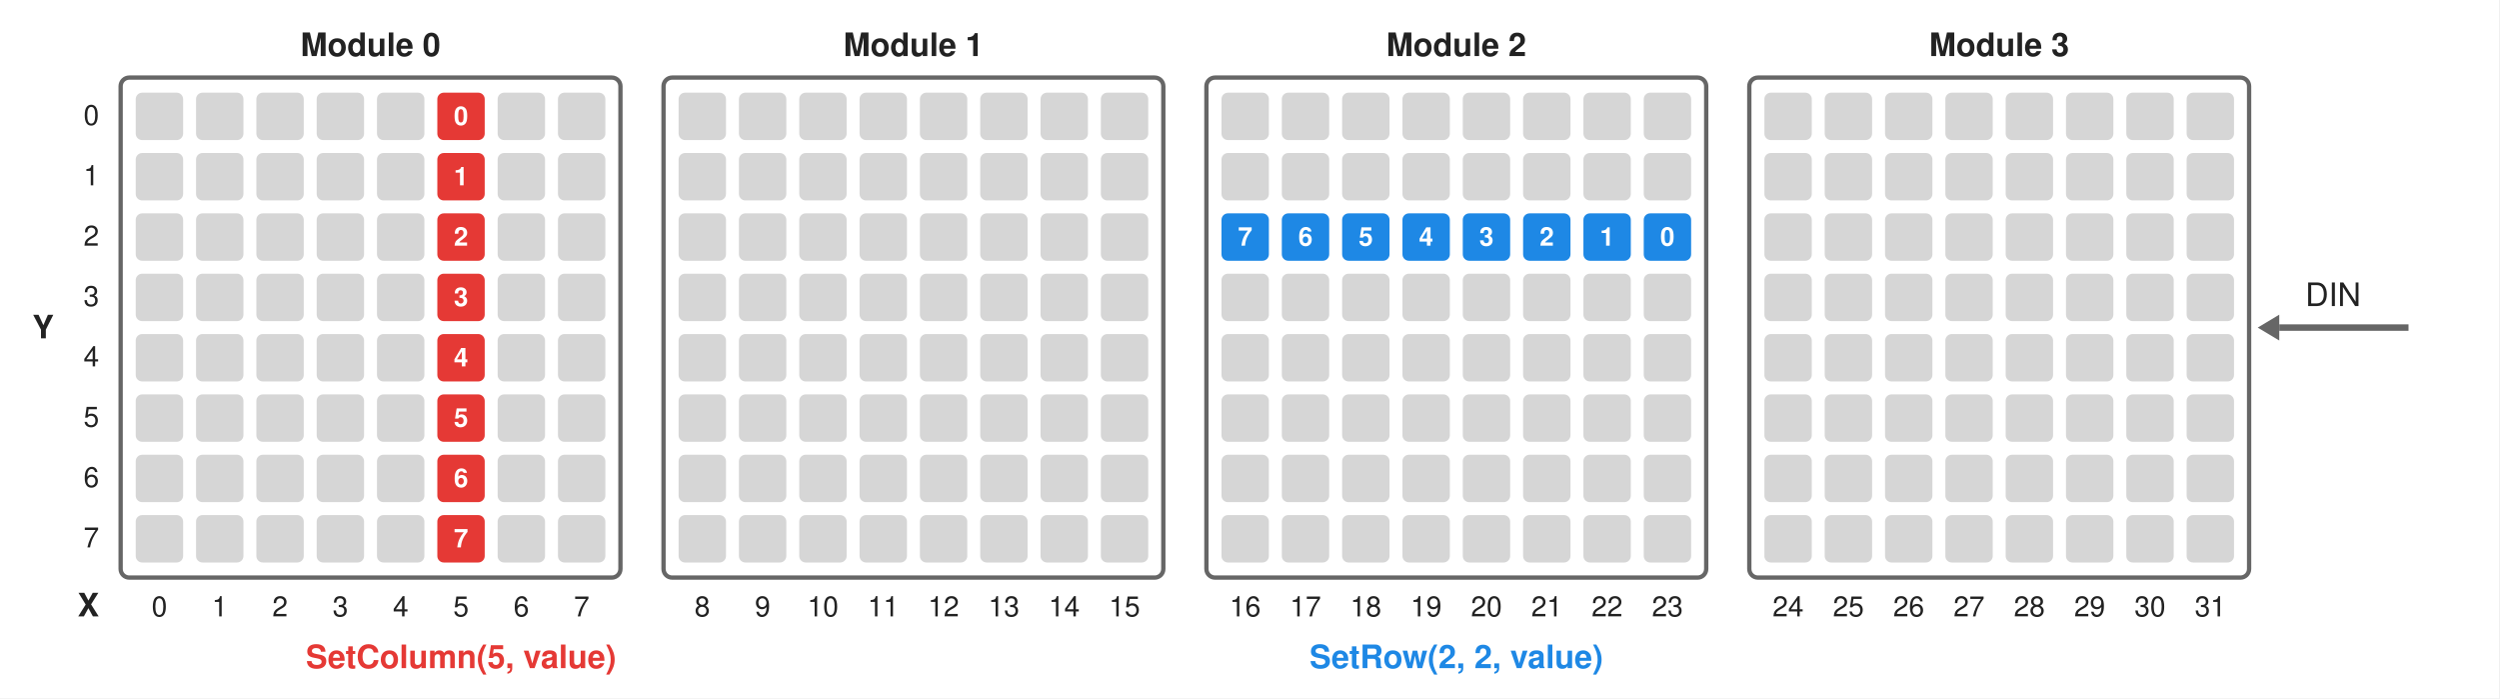
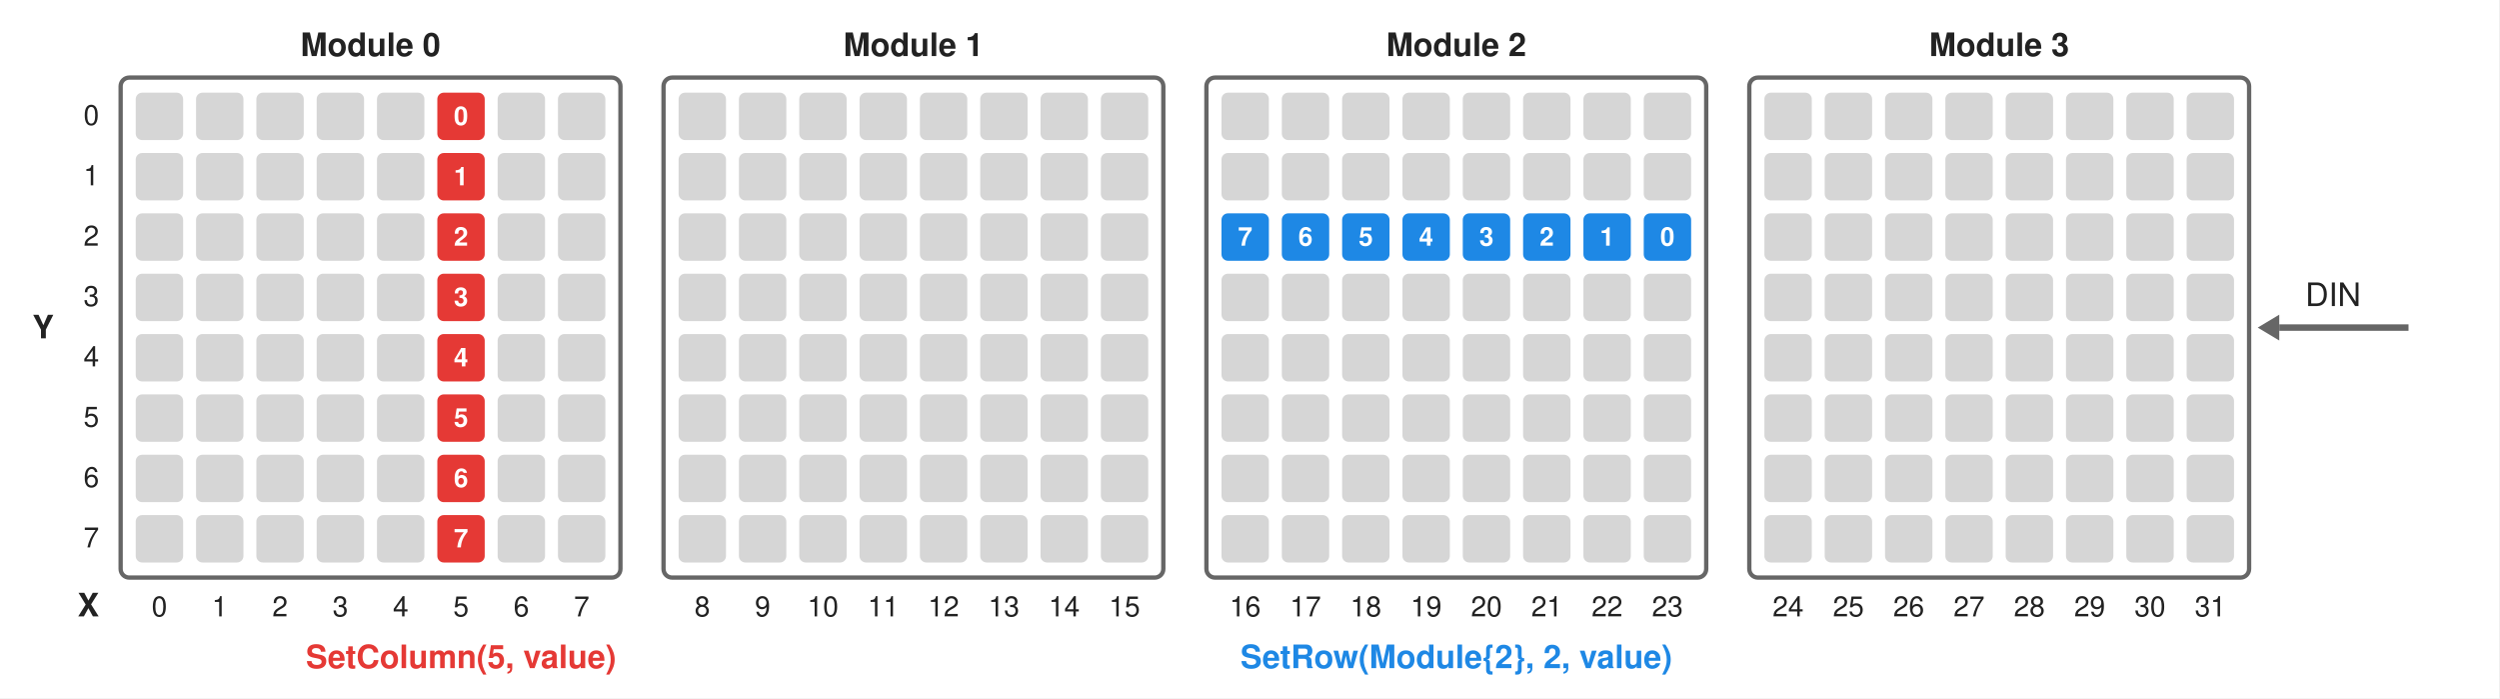
<svg xmlns="http://www.w3.org/2000/svg" width="1160" height="324" viewBox="0 46 1160 324" font-family="Helvetica, Arial, sans-serif">
  <rect x="0" y="46" width="1160" height="324" rx="0" fill="#ffffff" stroke="none" stroke-width="2" />
  <rect x="56" y="82" width="232" height="232" rx="4" fill="none" stroke="#666666" stroke-width="2" />
  <text x="172" y="72" font-size="15" fill="#222222" text-anchor="middle" font-weight="bold">Module 0</text>
  <rect x="308" y="82" width="232" height="232" rx="4" fill="none" stroke="#666666" stroke-width="2" />
  <text x="424" y="72" font-size="15" fill="#222222" text-anchor="middle" font-weight="bold">Module 1</text>
  <rect x="560" y="82" width="232" height="232" rx="4" fill="none" stroke="#666666" stroke-width="2" />
  <text x="676" y="72" font-size="15" fill="#222222" text-anchor="middle" font-weight="bold">Module 2</text>
  <rect x="812" y="82" width="232" height="232" rx="4" fill="none" stroke="#666666" stroke-width="2" />
  <text x="928" y="72" font-size="15" fill="#222222" text-anchor="middle" font-weight="bold">Module 3</text>
  <line x1="1118" y1="198" x2="1058" y2="198" stroke="#666666" stroke-width="3" />
  <polygon points="1048,198 1058,192 1058,204" fill="#666666" />
  <text x="1083" y="188" font-size="15" fill="#222222" text-anchor="middle">DIN</text>
  <text x="74" y="332" font-size="13" fill="#222222" text-anchor="middle">0</text>
  <text x="102" y="332" font-size="13" fill="#222222" text-anchor="middle">1</text>
  <text x="130" y="332" font-size="13" fill="#222222" text-anchor="middle">2</text>
  <text x="158" y="332" font-size="13" fill="#222222" text-anchor="middle">3</text>
  <text x="186" y="332" font-size="13" fill="#222222" text-anchor="middle">4</text>
  <text x="214" y="332" font-size="13" fill="#222222" text-anchor="middle">5</text>
  <text x="242" y="332" font-size="13" fill="#222222" text-anchor="middle">6</text>
  <text x="270" y="332" font-size="13" fill="#222222" text-anchor="middle">7</text>
  <text x="326" y="332" font-size="13" fill="#222222" text-anchor="middle">8</text>
  <text x="354" y="332" font-size="13" fill="#222222" text-anchor="middle">9</text>
  <text x="382" y="332" font-size="13" fill="#222222" text-anchor="middle">10</text>
  <text x="410" y="332" font-size="13" fill="#222222" text-anchor="middle">11</text>
  <text x="438" y="332" font-size="13" fill="#222222" text-anchor="middle">12</text>
  <text x="466" y="332" font-size="13" fill="#222222" text-anchor="middle">13</text>
  <text x="494" y="332" font-size="13" fill="#222222" text-anchor="middle">14</text>
  <text x="522" y="332" font-size="13" fill="#222222" text-anchor="middle">15</text>
  <text x="578" y="332" font-size="13" fill="#222222" text-anchor="middle">16</text>
  <text x="606" y="332" font-size="13" fill="#222222" text-anchor="middle">17</text>
  <text x="634" y="332" font-size="13" fill="#222222" text-anchor="middle">18</text>
  <text x="662" y="332" font-size="13" fill="#222222" text-anchor="middle">19</text>
  <text x="690" y="332" font-size="13" fill="#222222" text-anchor="middle">20</text>
  <text x="718" y="332" font-size="13" fill="#222222" text-anchor="middle">21</text>
  <text x="746" y="332" font-size="13" fill="#222222" text-anchor="middle">22</text>
  <text x="774" y="332" font-size="13" fill="#222222" text-anchor="middle">23</text>
  <text x="830" y="332" font-size="13" fill="#222222" text-anchor="middle">24</text>
  <text x="858" y="332" font-size="13" fill="#222222" text-anchor="middle">25</text>
  <text x="886" y="332" font-size="13" fill="#222222" text-anchor="middle">26</text>
  <text x="914" y="332" font-size="13" fill="#222222" text-anchor="middle">27</text>
  <text x="942" y="332" font-size="13" fill="#222222" text-anchor="middle">28</text>
  <text x="970" y="332" font-size="13" fill="#222222" text-anchor="middle">29</text>
  <text x="998" y="332" font-size="13" fill="#222222" text-anchor="middle">30</text>
  <text x="1026" y="332" font-size="13" fill="#222222" text-anchor="middle">31</text>
  <text x="46" y="104" font-size="13" fill="#222222" text-anchor="end">0</text>
  <text x="46" y="132" font-size="13" fill="#222222" text-anchor="end">1</text>
  <text x="46" y="160" font-size="13" fill="#222222" text-anchor="end">2</text>
  <text x="46" y="188" font-size="13" fill="#222222" text-anchor="end">3</text>
  <text x="46" y="216" font-size="13" fill="#222222" text-anchor="end">4</text>
  <text x="46" y="244" font-size="13" fill="#222222" text-anchor="end">5</text>
  <text x="46" y="272" font-size="13" fill="#222222" text-anchor="end">6</text>
  <text x="46" y="300" font-size="13" fill="#222222" text-anchor="end">7</text>
  <text x="20" y="203" font-size="15" fill="#222222" text-anchor="middle" font-weight="bold">Y</text>
  <text x="46" y="332" font-size="15" fill="#222222" text-anchor="end" font-weight="bold">X</text>
  <rect x="63" y="89" width="22" height="22" rx="3" fill="#d6d6d6" stroke="none" stroke-width="2" />
  <rect x="63" y="117" width="22" height="22" rx="3" fill="#d6d6d6" stroke="none" stroke-width="2" />
  <rect x="63" y="145" width="22" height="22" rx="3" fill="#d6d6d6" stroke="none" stroke-width="2" />
  <rect x="63" y="173" width="22" height="22" rx="3" fill="#d6d6d6" stroke="none" stroke-width="2" />
  <rect x="63" y="201" width="22" height="22" rx="3" fill="#d6d6d6" stroke="none" stroke-width="2" />
  <rect x="63" y="229" width="22" height="22" rx="3" fill="#d6d6d6" stroke="none" stroke-width="2" />
  <rect x="63" y="257" width="22" height="22" rx="3" fill="#d6d6d6" stroke="none" stroke-width="2" />
  <rect x="63" y="285" width="22" height="22" rx="3" fill="#d6d6d6" stroke="none" stroke-width="2" />
  <rect x="91" y="89" width="22" height="22" rx="3" fill="#d6d6d6" stroke="none" stroke-width="2" />
  <rect x="91" y="117" width="22" height="22" rx="3" fill="#d6d6d6" stroke="none" stroke-width="2" />
  <rect x="91" y="145" width="22" height="22" rx="3" fill="#d6d6d6" stroke="none" stroke-width="2" />
  <rect x="91" y="173" width="22" height="22" rx="3" fill="#d6d6d6" stroke="none" stroke-width="2" />
  <rect x="91" y="201" width="22" height="22" rx="3" fill="#d6d6d6" stroke="none" stroke-width="2" />
  <rect x="91" y="229" width="22" height="22" rx="3" fill="#d6d6d6" stroke="none" stroke-width="2" />
  <rect x="91" y="257" width="22" height="22" rx="3" fill="#d6d6d6" stroke="none" stroke-width="2" />
  <rect x="91" y="285" width="22" height="22" rx="3" fill="#d6d6d6" stroke="none" stroke-width="2" />
  <rect x="119" y="89" width="22" height="22" rx="3" fill="#d6d6d6" stroke="none" stroke-width="2" />
  <rect x="119" y="117" width="22" height="22" rx="3" fill="#d6d6d6" stroke="none" stroke-width="2" />
  <rect x="119" y="145" width="22" height="22" rx="3" fill="#d6d6d6" stroke="none" stroke-width="2" />
  <rect x="119" y="173" width="22" height="22" rx="3" fill="#d6d6d6" stroke="none" stroke-width="2" />
  <rect x="119" y="201" width="22" height="22" rx="3" fill="#d6d6d6" stroke="none" stroke-width="2" />
  <rect x="119" y="229" width="22" height="22" rx="3" fill="#d6d6d6" stroke="none" stroke-width="2" />
  <rect x="119" y="257" width="22" height="22" rx="3" fill="#d6d6d6" stroke="none" stroke-width="2" />
  <rect x="119" y="285" width="22" height="22" rx="3" fill="#d6d6d6" stroke="none" stroke-width="2" />
  <rect x="147" y="89" width="22" height="22" rx="3" fill="#d6d6d6" stroke="none" stroke-width="2" />
  <rect x="147" y="117" width="22" height="22" rx="3" fill="#d6d6d6" stroke="none" stroke-width="2" />
  <rect x="147" y="145" width="22" height="22" rx="3" fill="#d6d6d6" stroke="none" stroke-width="2" />
  <rect x="147" y="173" width="22" height="22" rx="3" fill="#d6d6d6" stroke="none" stroke-width="2" />
  <rect x="147" y="201" width="22" height="22" rx="3" fill="#d6d6d6" stroke="none" stroke-width="2" />
  <rect x="147" y="229" width="22" height="22" rx="3" fill="#d6d6d6" stroke="none" stroke-width="2" />
  <rect x="147" y="257" width="22" height="22" rx="3" fill="#d6d6d6" stroke="none" stroke-width="2" />
  <rect x="147" y="285" width="22" height="22" rx="3" fill="#d6d6d6" stroke="none" stroke-width="2" />
  <rect x="175" y="89" width="22" height="22" rx="3" fill="#d6d6d6" stroke="none" stroke-width="2" />
  <rect x="175" y="117" width="22" height="22" rx="3" fill="#d6d6d6" stroke="none" stroke-width="2" />
  <rect x="175" y="145" width="22" height="22" rx="3" fill="#d6d6d6" stroke="none" stroke-width="2" />
  <rect x="175" y="173" width="22" height="22" rx="3" fill="#d6d6d6" stroke="none" stroke-width="2" />
  <rect x="175" y="201" width="22" height="22" rx="3" fill="#d6d6d6" stroke="none" stroke-width="2" />
  <rect x="175" y="229" width="22" height="22" rx="3" fill="#d6d6d6" stroke="none" stroke-width="2" />
  <rect x="175" y="257" width="22" height="22" rx="3" fill="#d6d6d6" stroke="none" stroke-width="2" />
  <rect x="175" y="285" width="22" height="22" rx="3" fill="#d6d6d6" stroke="none" stroke-width="2" />
  <rect x="203" y="89" width="22" height="22" rx="3" fill="#e53935" stroke="none" stroke-width="2" />
  <text x="214" y="104" font-size="12" fill="#ffffff" text-anchor="middle" font-weight="bold">0</text>
  <rect x="203" y="117" width="22" height="22" rx="3" fill="#e53935" stroke="none" stroke-width="2" />
  <text x="214" y="132" font-size="12" fill="#ffffff" text-anchor="middle" font-weight="bold">1</text>
  <rect x="203" y="145" width="22" height="22" rx="3" fill="#e53935" stroke="none" stroke-width="2" />
  <text x="214" y="160" font-size="12" fill="#ffffff" text-anchor="middle" font-weight="bold">2</text>
  <rect x="203" y="173" width="22" height="22" rx="3" fill="#e53935" stroke="none" stroke-width="2" />
  <text x="214" y="188" font-size="12" fill="#ffffff" text-anchor="middle" font-weight="bold">3</text>
  <rect x="203" y="201" width="22" height="22" rx="3" fill="#e53935" stroke="none" stroke-width="2" />
  <text x="214" y="216" font-size="12" fill="#ffffff" text-anchor="middle" font-weight="bold">4</text>
  <rect x="203" y="229" width="22" height="22" rx="3" fill="#e53935" stroke="none" stroke-width="2" />
  <text x="214" y="244" font-size="12" fill="#ffffff" text-anchor="middle" font-weight="bold">5</text>
  <rect x="203" y="257" width="22" height="22" rx="3" fill="#e53935" stroke="none" stroke-width="2" />
  <text x="214" y="272" font-size="12" fill="#ffffff" text-anchor="middle" font-weight="bold">6</text>
  <rect x="203" y="285" width="22" height="22" rx="3" fill="#e53935" stroke="none" stroke-width="2" />
  <text x="214" y="300" font-size="12" fill="#ffffff" text-anchor="middle" font-weight="bold">7</text>
  <rect x="231" y="89" width="22" height="22" rx="3" fill="#d6d6d6" stroke="none" stroke-width="2" />
  <rect x="231" y="117" width="22" height="22" rx="3" fill="#d6d6d6" stroke="none" stroke-width="2" />
  <rect x="231" y="145" width="22" height="22" rx="3" fill="#d6d6d6" stroke="none" stroke-width="2" />
  <rect x="231" y="173" width="22" height="22" rx="3" fill="#d6d6d6" stroke="none" stroke-width="2" />
  <rect x="231" y="201" width="22" height="22" rx="3" fill="#d6d6d6" stroke="none" stroke-width="2" />
  <rect x="231" y="229" width="22" height="22" rx="3" fill="#d6d6d6" stroke="none" stroke-width="2" />
  <rect x="231" y="257" width="22" height="22" rx="3" fill="#d6d6d6" stroke="none" stroke-width="2" />
  <rect x="231" y="285" width="22" height="22" rx="3" fill="#d6d6d6" stroke="none" stroke-width="2" />
  <rect x="259" y="89" width="22" height="22" rx="3" fill="#d6d6d6" stroke="none" stroke-width="2" />
  <rect x="259" y="117" width="22" height="22" rx="3" fill="#d6d6d6" stroke="none" stroke-width="2" />
  <rect x="259" y="145" width="22" height="22" rx="3" fill="#d6d6d6" stroke="none" stroke-width="2" />
  <rect x="259" y="173" width="22" height="22" rx="3" fill="#d6d6d6" stroke="none" stroke-width="2" />
  <rect x="259" y="201" width="22" height="22" rx="3" fill="#d6d6d6" stroke="none" stroke-width="2" />
  <rect x="259" y="229" width="22" height="22" rx="3" fill="#d6d6d6" stroke="none" stroke-width="2" />
  <rect x="259" y="257" width="22" height="22" rx="3" fill="#d6d6d6" stroke="none" stroke-width="2" />
  <rect x="259" y="285" width="22" height="22" rx="3" fill="#d6d6d6" stroke="none" stroke-width="2" />
  <rect x="315" y="89" width="22" height="22" rx="3" fill="#d6d6d6" stroke="none" stroke-width="2" />
  <rect x="315" y="117" width="22" height="22" rx="3" fill="#d6d6d6" stroke="none" stroke-width="2" />
  <rect x="315" y="145" width="22" height="22" rx="3" fill="#d6d6d6" stroke="none" stroke-width="2" />
  <rect x="315" y="173" width="22" height="22" rx="3" fill="#d6d6d6" stroke="none" stroke-width="2" />
  <rect x="315" y="201" width="22" height="22" rx="3" fill="#d6d6d6" stroke="none" stroke-width="2" />
  <rect x="315" y="229" width="22" height="22" rx="3" fill="#d6d6d6" stroke="none" stroke-width="2" />
  <rect x="315" y="257" width="22" height="22" rx="3" fill="#d6d6d6" stroke="none" stroke-width="2" />
  <rect x="315" y="285" width="22" height="22" rx="3" fill="#d6d6d6" stroke="none" stroke-width="2" />
  <rect x="343" y="89" width="22" height="22" rx="3" fill="#d6d6d6" stroke="none" stroke-width="2" />
  <rect x="343" y="117" width="22" height="22" rx="3" fill="#d6d6d6" stroke="none" stroke-width="2" />
  <rect x="343" y="145" width="22" height="22" rx="3" fill="#d6d6d6" stroke="none" stroke-width="2" />
  <rect x="343" y="173" width="22" height="22" rx="3" fill="#d6d6d6" stroke="none" stroke-width="2" />
  <rect x="343" y="201" width="22" height="22" rx="3" fill="#d6d6d6" stroke="none" stroke-width="2" />
  <rect x="343" y="229" width="22" height="22" rx="3" fill="#d6d6d6" stroke="none" stroke-width="2" />
  <rect x="343" y="257" width="22" height="22" rx="3" fill="#d6d6d6" stroke="none" stroke-width="2" />
  <rect x="343" y="285" width="22" height="22" rx="3" fill="#d6d6d6" stroke="none" stroke-width="2" />
  <rect x="371" y="89" width="22" height="22" rx="3" fill="#d6d6d6" stroke="none" stroke-width="2" />
  <rect x="371" y="117" width="22" height="22" rx="3" fill="#d6d6d6" stroke="none" stroke-width="2" />
  <rect x="371" y="145" width="22" height="22" rx="3" fill="#d6d6d6" stroke="none" stroke-width="2" />
  <rect x="371" y="173" width="22" height="22" rx="3" fill="#d6d6d6" stroke="none" stroke-width="2" />
  <rect x="371" y="201" width="22" height="22" rx="3" fill="#d6d6d6" stroke="none" stroke-width="2" />
  <rect x="371" y="229" width="22" height="22" rx="3" fill="#d6d6d6" stroke="none" stroke-width="2" />
  <rect x="371" y="257" width="22" height="22" rx="3" fill="#d6d6d6" stroke="none" stroke-width="2" />
  <rect x="371" y="285" width="22" height="22" rx="3" fill="#d6d6d6" stroke="none" stroke-width="2" />
  <rect x="399" y="89" width="22" height="22" rx="3" fill="#d6d6d6" stroke="none" stroke-width="2" />
  <rect x="399" y="117" width="22" height="22" rx="3" fill="#d6d6d6" stroke="none" stroke-width="2" />
  <rect x="399" y="145" width="22" height="22" rx="3" fill="#d6d6d6" stroke="none" stroke-width="2" />
  <rect x="399" y="173" width="22" height="22" rx="3" fill="#d6d6d6" stroke="none" stroke-width="2" />
  <rect x="399" y="201" width="22" height="22" rx="3" fill="#d6d6d6" stroke="none" stroke-width="2" />
  <rect x="399" y="229" width="22" height="22" rx="3" fill="#d6d6d6" stroke="none" stroke-width="2" />
  <rect x="399" y="257" width="22" height="22" rx="3" fill="#d6d6d6" stroke="none" stroke-width="2" />
  <rect x="399" y="285" width="22" height="22" rx="3" fill="#d6d6d6" stroke="none" stroke-width="2" />
  <rect x="427" y="89" width="22" height="22" rx="3" fill="#d6d6d6" stroke="none" stroke-width="2" />
  <rect x="427" y="117" width="22" height="22" rx="3" fill="#d6d6d6" stroke="none" stroke-width="2" />
  <rect x="427" y="145" width="22" height="22" rx="3" fill="#d6d6d6" stroke="none" stroke-width="2" />
  <rect x="427" y="173" width="22" height="22" rx="3" fill="#d6d6d6" stroke="none" stroke-width="2" />
  <rect x="427" y="201" width="22" height="22" rx="3" fill="#d6d6d6" stroke="none" stroke-width="2" />
  <rect x="427" y="229" width="22" height="22" rx="3" fill="#d6d6d6" stroke="none" stroke-width="2" />
  <rect x="427" y="257" width="22" height="22" rx="3" fill="#d6d6d6" stroke="none" stroke-width="2" />
  <rect x="427" y="285" width="22" height="22" rx="3" fill="#d6d6d6" stroke="none" stroke-width="2" />
  <rect x="455" y="89" width="22" height="22" rx="3" fill="#d6d6d6" stroke="none" stroke-width="2" />
  <rect x="455" y="117" width="22" height="22" rx="3" fill="#d6d6d6" stroke="none" stroke-width="2" />
  <rect x="455" y="145" width="22" height="22" rx="3" fill="#d6d6d6" stroke="none" stroke-width="2" />
  <rect x="455" y="173" width="22" height="22" rx="3" fill="#d6d6d6" stroke="none" stroke-width="2" />
  <rect x="455" y="201" width="22" height="22" rx="3" fill="#d6d6d6" stroke="none" stroke-width="2" />
  <rect x="455" y="229" width="22" height="22" rx="3" fill="#d6d6d6" stroke="none" stroke-width="2" />
  <rect x="455" y="257" width="22" height="22" rx="3" fill="#d6d6d6" stroke="none" stroke-width="2" />
  <rect x="455" y="285" width="22" height="22" rx="3" fill="#d6d6d6" stroke="none" stroke-width="2" />
  <rect x="483" y="89" width="22" height="22" rx="3" fill="#d6d6d6" stroke="none" stroke-width="2" />
  <rect x="483" y="117" width="22" height="22" rx="3" fill="#d6d6d6" stroke="none" stroke-width="2" />
  <rect x="483" y="145" width="22" height="22" rx="3" fill="#d6d6d6" stroke="none" stroke-width="2" />
  <rect x="483" y="173" width="22" height="22" rx="3" fill="#d6d6d6" stroke="none" stroke-width="2" />
  <rect x="483" y="201" width="22" height="22" rx="3" fill="#d6d6d6" stroke="none" stroke-width="2" />
  <rect x="483" y="229" width="22" height="22" rx="3" fill="#d6d6d6" stroke="none" stroke-width="2" />
  <rect x="483" y="257" width="22" height="22" rx="3" fill="#d6d6d6" stroke="none" stroke-width="2" />
  <rect x="483" y="285" width="22" height="22" rx="3" fill="#d6d6d6" stroke="none" stroke-width="2" />
  <rect x="511" y="89" width="22" height="22" rx="3" fill="#d6d6d6" stroke="none" stroke-width="2" />
  <rect x="511" y="117" width="22" height="22" rx="3" fill="#d6d6d6" stroke="none" stroke-width="2" />
  <rect x="511" y="145" width="22" height="22" rx="3" fill="#d6d6d6" stroke="none" stroke-width="2" />
  <rect x="511" y="173" width="22" height="22" rx="3" fill="#d6d6d6" stroke="none" stroke-width="2" />
  <rect x="511" y="201" width="22" height="22" rx="3" fill="#d6d6d6" stroke="none" stroke-width="2" />
  <rect x="511" y="229" width="22" height="22" rx="3" fill="#d6d6d6" stroke="none" stroke-width="2" />
  <rect x="511" y="257" width="22" height="22" rx="3" fill="#d6d6d6" stroke="none" stroke-width="2" />
  <rect x="511" y="285" width="22" height="22" rx="3" fill="#d6d6d6" stroke="none" stroke-width="2" />
  <rect x="567" y="89" width="22" height="22" rx="3" fill="#d6d6d6" stroke="none" stroke-width="2" />
  <rect x="567" y="117" width="22" height="22" rx="3" fill="#d6d6d6" stroke="none" stroke-width="2" />
  <rect x="567" y="145" width="22" height="22" rx="3" fill="#1e88e5" stroke="none" stroke-width="2" />
  <text x="578" y="160" font-size="12" fill="#ffffff" text-anchor="middle" font-weight="bold">7</text>
  <rect x="567" y="173" width="22" height="22" rx="3" fill="#d6d6d6" stroke="none" stroke-width="2" />
  <rect x="567" y="201" width="22" height="22" rx="3" fill="#d6d6d6" stroke="none" stroke-width="2" />
  <rect x="567" y="229" width="22" height="22" rx="3" fill="#d6d6d6" stroke="none" stroke-width="2" />
  <rect x="567" y="257" width="22" height="22" rx="3" fill="#d6d6d6" stroke="none" stroke-width="2" />
  <rect x="567" y="285" width="22" height="22" rx="3" fill="#d6d6d6" stroke="none" stroke-width="2" />
  <rect x="595" y="89" width="22" height="22" rx="3" fill="#d6d6d6" stroke="none" stroke-width="2" />
  <rect x="595" y="117" width="22" height="22" rx="3" fill="#d6d6d6" stroke="none" stroke-width="2" />
  <rect x="595" y="145" width="22" height="22" rx="3" fill="#1e88e5" stroke="none" stroke-width="2" />
  <text x="606" y="160" font-size="12" fill="#ffffff" text-anchor="middle" font-weight="bold">6</text>
  <rect x="595" y="173" width="22" height="22" rx="3" fill="#d6d6d6" stroke="none" stroke-width="2" />
  <rect x="595" y="201" width="22" height="22" rx="3" fill="#d6d6d6" stroke="none" stroke-width="2" />
  <rect x="595" y="229" width="22" height="22" rx="3" fill="#d6d6d6" stroke="none" stroke-width="2" />
  <rect x="595" y="257" width="22" height="22" rx="3" fill="#d6d6d6" stroke="none" stroke-width="2" />
  <rect x="595" y="285" width="22" height="22" rx="3" fill="#d6d6d6" stroke="none" stroke-width="2" />
  <rect x="623" y="89" width="22" height="22" rx="3" fill="#d6d6d6" stroke="none" stroke-width="2" />
  <rect x="623" y="117" width="22" height="22" rx="3" fill="#d6d6d6" stroke="none" stroke-width="2" />
  <rect x="623" y="145" width="22" height="22" rx="3" fill="#1e88e5" stroke="none" stroke-width="2" />
  <text x="634" y="160" font-size="12" fill="#ffffff" text-anchor="middle" font-weight="bold">5</text>
  <rect x="623" y="173" width="22" height="22" rx="3" fill="#d6d6d6" stroke="none" stroke-width="2" />
  <rect x="623" y="201" width="22" height="22" rx="3" fill="#d6d6d6" stroke="none" stroke-width="2" />
  <rect x="623" y="229" width="22" height="22" rx="3" fill="#d6d6d6" stroke="none" stroke-width="2" />
  <rect x="623" y="257" width="22" height="22" rx="3" fill="#d6d6d6" stroke="none" stroke-width="2" />
  <rect x="623" y="285" width="22" height="22" rx="3" fill="#d6d6d6" stroke="none" stroke-width="2" />
  <rect x="651" y="89" width="22" height="22" rx="3" fill="#d6d6d6" stroke="none" stroke-width="2" />
  <rect x="651" y="117" width="22" height="22" rx="3" fill="#d6d6d6" stroke="none" stroke-width="2" />
  <rect x="651" y="145" width="22" height="22" rx="3" fill="#1e88e5" stroke="none" stroke-width="2" />
  <text x="662" y="160" font-size="12" fill="#ffffff" text-anchor="middle" font-weight="bold">4</text>
  <rect x="651" y="173" width="22" height="22" rx="3" fill="#d6d6d6" stroke="none" stroke-width="2" />
  <rect x="651" y="201" width="22" height="22" rx="3" fill="#d6d6d6" stroke="none" stroke-width="2" />
  <rect x="651" y="229" width="22" height="22" rx="3" fill="#d6d6d6" stroke="none" stroke-width="2" />
  <rect x="651" y="257" width="22" height="22" rx="3" fill="#d6d6d6" stroke="none" stroke-width="2" />
  <rect x="651" y="285" width="22" height="22" rx="3" fill="#d6d6d6" stroke="none" stroke-width="2" />
  <rect x="679" y="89" width="22" height="22" rx="3" fill="#d6d6d6" stroke="none" stroke-width="2" />
  <rect x="679" y="117" width="22" height="22" rx="3" fill="#d6d6d6" stroke="none" stroke-width="2" />
  <rect x="679" y="145" width="22" height="22" rx="3" fill="#1e88e5" stroke="none" stroke-width="2" />
  <text x="690" y="160" font-size="12" fill="#ffffff" text-anchor="middle" font-weight="bold">3</text>
  <rect x="679" y="173" width="22" height="22" rx="3" fill="#d6d6d6" stroke="none" stroke-width="2" />
  <rect x="679" y="201" width="22" height="22" rx="3" fill="#d6d6d6" stroke="none" stroke-width="2" />
  <rect x="679" y="229" width="22" height="22" rx="3" fill="#d6d6d6" stroke="none" stroke-width="2" />
  <rect x="679" y="257" width="22" height="22" rx="3" fill="#d6d6d6" stroke="none" stroke-width="2" />
  <rect x="679" y="285" width="22" height="22" rx="3" fill="#d6d6d6" stroke="none" stroke-width="2" />
  <rect x="707" y="89" width="22" height="22" rx="3" fill="#d6d6d6" stroke="none" stroke-width="2" />
  <rect x="707" y="117" width="22" height="22" rx="3" fill="#d6d6d6" stroke="none" stroke-width="2" />
  <rect x="707" y="145" width="22" height="22" rx="3" fill="#1e88e5" stroke="none" stroke-width="2" />
  <text x="718" y="160" font-size="12" fill="#ffffff" text-anchor="middle" font-weight="bold">2</text>
  <rect x="707" y="173" width="22" height="22" rx="3" fill="#d6d6d6" stroke="none" stroke-width="2" />
  <rect x="707" y="201" width="22" height="22" rx="3" fill="#d6d6d6" stroke="none" stroke-width="2" />
  <rect x="707" y="229" width="22" height="22" rx="3" fill="#d6d6d6" stroke="none" stroke-width="2" />
  <rect x="707" y="257" width="22" height="22" rx="3" fill="#d6d6d6" stroke="none" stroke-width="2" />
  <rect x="707" y="285" width="22" height="22" rx="3" fill="#d6d6d6" stroke="none" stroke-width="2" />
  <rect x="735" y="89" width="22" height="22" rx="3" fill="#d6d6d6" stroke="none" stroke-width="2" />
  <rect x="735" y="117" width="22" height="22" rx="3" fill="#d6d6d6" stroke="none" stroke-width="2" />
  <rect x="735" y="145" width="22" height="22" rx="3" fill="#1e88e5" stroke="none" stroke-width="2" />
  <text x="746" y="160" font-size="12" fill="#ffffff" text-anchor="middle" font-weight="bold">1</text>
  <rect x="735" y="173" width="22" height="22" rx="3" fill="#d6d6d6" stroke="none" stroke-width="2" />
  <rect x="735" y="201" width="22" height="22" rx="3" fill="#d6d6d6" stroke="none" stroke-width="2" />
  <rect x="735" y="229" width="22" height="22" rx="3" fill="#d6d6d6" stroke="none" stroke-width="2" />
  <rect x="735" y="257" width="22" height="22" rx="3" fill="#d6d6d6" stroke="none" stroke-width="2" />
  <rect x="735" y="285" width="22" height="22" rx="3" fill="#d6d6d6" stroke="none" stroke-width="2" />
  <rect x="763" y="89" width="22" height="22" rx="3" fill="#d6d6d6" stroke="none" stroke-width="2" />
  <rect x="763" y="117" width="22" height="22" rx="3" fill="#d6d6d6" stroke="none" stroke-width="2" />
  <rect x="763" y="145" width="22" height="22" rx="3" fill="#1e88e5" stroke="none" stroke-width="2" />
  <text x="774" y="160" font-size="12" fill="#ffffff" text-anchor="middle" font-weight="bold">0</text>
  <rect x="763" y="173" width="22" height="22" rx="3" fill="#d6d6d6" stroke="none" stroke-width="2" />
  <rect x="763" y="201" width="22" height="22" rx="3" fill="#d6d6d6" stroke="none" stroke-width="2" />
  <rect x="763" y="229" width="22" height="22" rx="3" fill="#d6d6d6" stroke="none" stroke-width="2" />
  <rect x="763" y="257" width="22" height="22" rx="3" fill="#d6d6d6" stroke="none" stroke-width="2" />
  <rect x="763" y="285" width="22" height="22" rx="3" fill="#d6d6d6" stroke="none" stroke-width="2" />
  <rect x="819" y="89" width="22" height="22" rx="3" fill="#d6d6d6" stroke="none" stroke-width="2" />
  <rect x="819" y="117" width="22" height="22" rx="3" fill="#d6d6d6" stroke="none" stroke-width="2" />
  <rect x="819" y="145" width="22" height="22" rx="3" fill="#d6d6d6" stroke="none" stroke-width="2" />
  <rect x="819" y="173" width="22" height="22" rx="3" fill="#d6d6d6" stroke="none" stroke-width="2" />
  <rect x="819" y="201" width="22" height="22" rx="3" fill="#d6d6d6" stroke="none" stroke-width="2" />
  <rect x="819" y="229" width="22" height="22" rx="3" fill="#d6d6d6" stroke="none" stroke-width="2" />
  <rect x="819" y="257" width="22" height="22" rx="3" fill="#d6d6d6" stroke="none" stroke-width="2" />
  <rect x="819" y="285" width="22" height="22" rx="3" fill="#d6d6d6" stroke="none" stroke-width="2" />
  <rect x="847" y="89" width="22" height="22" rx="3" fill="#d6d6d6" stroke="none" stroke-width="2" />
  <rect x="847" y="117" width="22" height="22" rx="3" fill="#d6d6d6" stroke="none" stroke-width="2" />
  <rect x="847" y="145" width="22" height="22" rx="3" fill="#d6d6d6" stroke="none" stroke-width="2" />
  <rect x="847" y="173" width="22" height="22" rx="3" fill="#d6d6d6" stroke="none" stroke-width="2" />
  <rect x="847" y="201" width="22" height="22" rx="3" fill="#d6d6d6" stroke="none" stroke-width="2" />
  <rect x="847" y="229" width="22" height="22" rx="3" fill="#d6d6d6" stroke="none" stroke-width="2" />
  <rect x="847" y="257" width="22" height="22" rx="3" fill="#d6d6d6" stroke="none" stroke-width="2" />
  <rect x="847" y="285" width="22" height="22" rx="3" fill="#d6d6d6" stroke="none" stroke-width="2" />
  <rect x="875" y="89" width="22" height="22" rx="3" fill="#d6d6d6" stroke="none" stroke-width="2" />
  <rect x="875" y="117" width="22" height="22" rx="3" fill="#d6d6d6" stroke="none" stroke-width="2" />
  <rect x="875" y="145" width="22" height="22" rx="3" fill="#d6d6d6" stroke="none" stroke-width="2" />
  <rect x="875" y="173" width="22" height="22" rx="3" fill="#d6d6d6" stroke="none" stroke-width="2" />
  <rect x="875" y="201" width="22" height="22" rx="3" fill="#d6d6d6" stroke="none" stroke-width="2" />
  <rect x="875" y="229" width="22" height="22" rx="3" fill="#d6d6d6" stroke="none" stroke-width="2" />
  <rect x="875" y="257" width="22" height="22" rx="3" fill="#d6d6d6" stroke="none" stroke-width="2" />
  <rect x="875" y="285" width="22" height="22" rx="3" fill="#d6d6d6" stroke="none" stroke-width="2" />
  <rect x="903" y="89" width="22" height="22" rx="3" fill="#d6d6d6" stroke="none" stroke-width="2" />
  <rect x="903" y="117" width="22" height="22" rx="3" fill="#d6d6d6" stroke="none" stroke-width="2" />
  <rect x="903" y="145" width="22" height="22" rx="3" fill="#d6d6d6" stroke="none" stroke-width="2" />
  <rect x="903" y="173" width="22" height="22" rx="3" fill="#d6d6d6" stroke="none" stroke-width="2" />
  <rect x="903" y="201" width="22" height="22" rx="3" fill="#d6d6d6" stroke="none" stroke-width="2" />
  <rect x="903" y="229" width="22" height="22" rx="3" fill="#d6d6d6" stroke="none" stroke-width="2" />
  <rect x="903" y="257" width="22" height="22" rx="3" fill="#d6d6d6" stroke="none" stroke-width="2" />
  <rect x="903" y="285" width="22" height="22" rx="3" fill="#d6d6d6" stroke="none" stroke-width="2" />
  <rect x="931" y="89" width="22" height="22" rx="3" fill="#d6d6d6" stroke="none" stroke-width="2" />
  <rect x="931" y="117" width="22" height="22" rx="3" fill="#d6d6d6" stroke="none" stroke-width="2" />
  <rect x="931" y="145" width="22" height="22" rx="3" fill="#d6d6d6" stroke="none" stroke-width="2" />
  <rect x="931" y="173" width="22" height="22" rx="3" fill="#d6d6d6" stroke="none" stroke-width="2" />
  <rect x="931" y="201" width="22" height="22" rx="3" fill="#d6d6d6" stroke="none" stroke-width="2" />
  <rect x="931" y="229" width="22" height="22" rx="3" fill="#d6d6d6" stroke="none" stroke-width="2" />
  <rect x="931" y="257" width="22" height="22" rx="3" fill="#d6d6d6" stroke="none" stroke-width="2" />
  <rect x="931" y="285" width="22" height="22" rx="3" fill="#d6d6d6" stroke="none" stroke-width="2" />
  <rect x="959" y="89" width="22" height="22" rx="3" fill="#d6d6d6" stroke="none" stroke-width="2" />
  <rect x="959" y="117" width="22" height="22" rx="3" fill="#d6d6d6" stroke="none" stroke-width="2" />
  <rect x="959" y="145" width="22" height="22" rx="3" fill="#d6d6d6" stroke="none" stroke-width="2" />
  <rect x="959" y="173" width="22" height="22" rx="3" fill="#d6d6d6" stroke="none" stroke-width="2" />
  <rect x="959" y="201" width="22" height="22" rx="3" fill="#d6d6d6" stroke="none" stroke-width="2" />
  <rect x="959" y="229" width="22" height="22" rx="3" fill="#d6d6d6" stroke="none" stroke-width="2" />
  <rect x="959" y="257" width="22" height="22" rx="3" fill="#d6d6d6" stroke="none" stroke-width="2" />
  <rect x="959" y="285" width="22" height="22" rx="3" fill="#d6d6d6" stroke="none" stroke-width="2" />
  <rect x="987" y="89" width="22" height="22" rx="3" fill="#d6d6d6" stroke="none" stroke-width="2" />
  <rect x="987" y="117" width="22" height="22" rx="3" fill="#d6d6d6" stroke="none" stroke-width="2" />
  <rect x="987" y="145" width="22" height="22" rx="3" fill="#d6d6d6" stroke="none" stroke-width="2" />
  <rect x="987" y="173" width="22" height="22" rx="3" fill="#d6d6d6" stroke="none" stroke-width="2" />
  <rect x="987" y="201" width="22" height="22" rx="3" fill="#d6d6d6" stroke="none" stroke-width="2" />
  <rect x="987" y="229" width="22" height="22" rx="3" fill="#d6d6d6" stroke="none" stroke-width="2" />
  <rect x="987" y="257" width="22" height="22" rx="3" fill="#d6d6d6" stroke="none" stroke-width="2" />
  <rect x="987" y="285" width="22" height="22" rx="3" fill="#d6d6d6" stroke="none" stroke-width="2" />
  <rect x="1015" y="89" width="22" height="22" rx="3" fill="#d6d6d6" stroke="none" stroke-width="2" />
  <rect x="1015" y="117" width="22" height="22" rx="3" fill="#d6d6d6" stroke="none" stroke-width="2" />
  <rect x="1015" y="145" width="22" height="22" rx="3" fill="#d6d6d6" stroke="none" stroke-width="2" />
  <rect x="1015" y="173" width="22" height="22" rx="3" fill="#d6d6d6" stroke="none" stroke-width="2" />
  <rect x="1015" y="201" width="22" height="22" rx="3" fill="#d6d6d6" stroke="none" stroke-width="2" />
  <rect x="1015" y="229" width="22" height="22" rx="3" fill="#d6d6d6" stroke="none" stroke-width="2" />
  <rect x="1015" y="257" width="22" height="22" rx="3" fill="#d6d6d6" stroke="none" stroke-width="2" />
  <rect x="1015" y="285" width="22" height="22" rx="3" fill="#d6d6d6" stroke="none" stroke-width="2" />
  <text x="214" y="356" font-size="15" fill="#e53935" text-anchor="middle" font-weight="bold">SetColumn(5, value)</text>
-   <text x="676" y="356" font-size="15" fill="#1e88e5" text-anchor="middle" font-weight="bold">SetRow(2, 2, value)</text>
+   <text x="676" y="356" font-size="15" fill="#1e88e5" text-anchor="middle" font-weight="bold">SetRow(Module{2}, 2, value)</text>
</svg>
